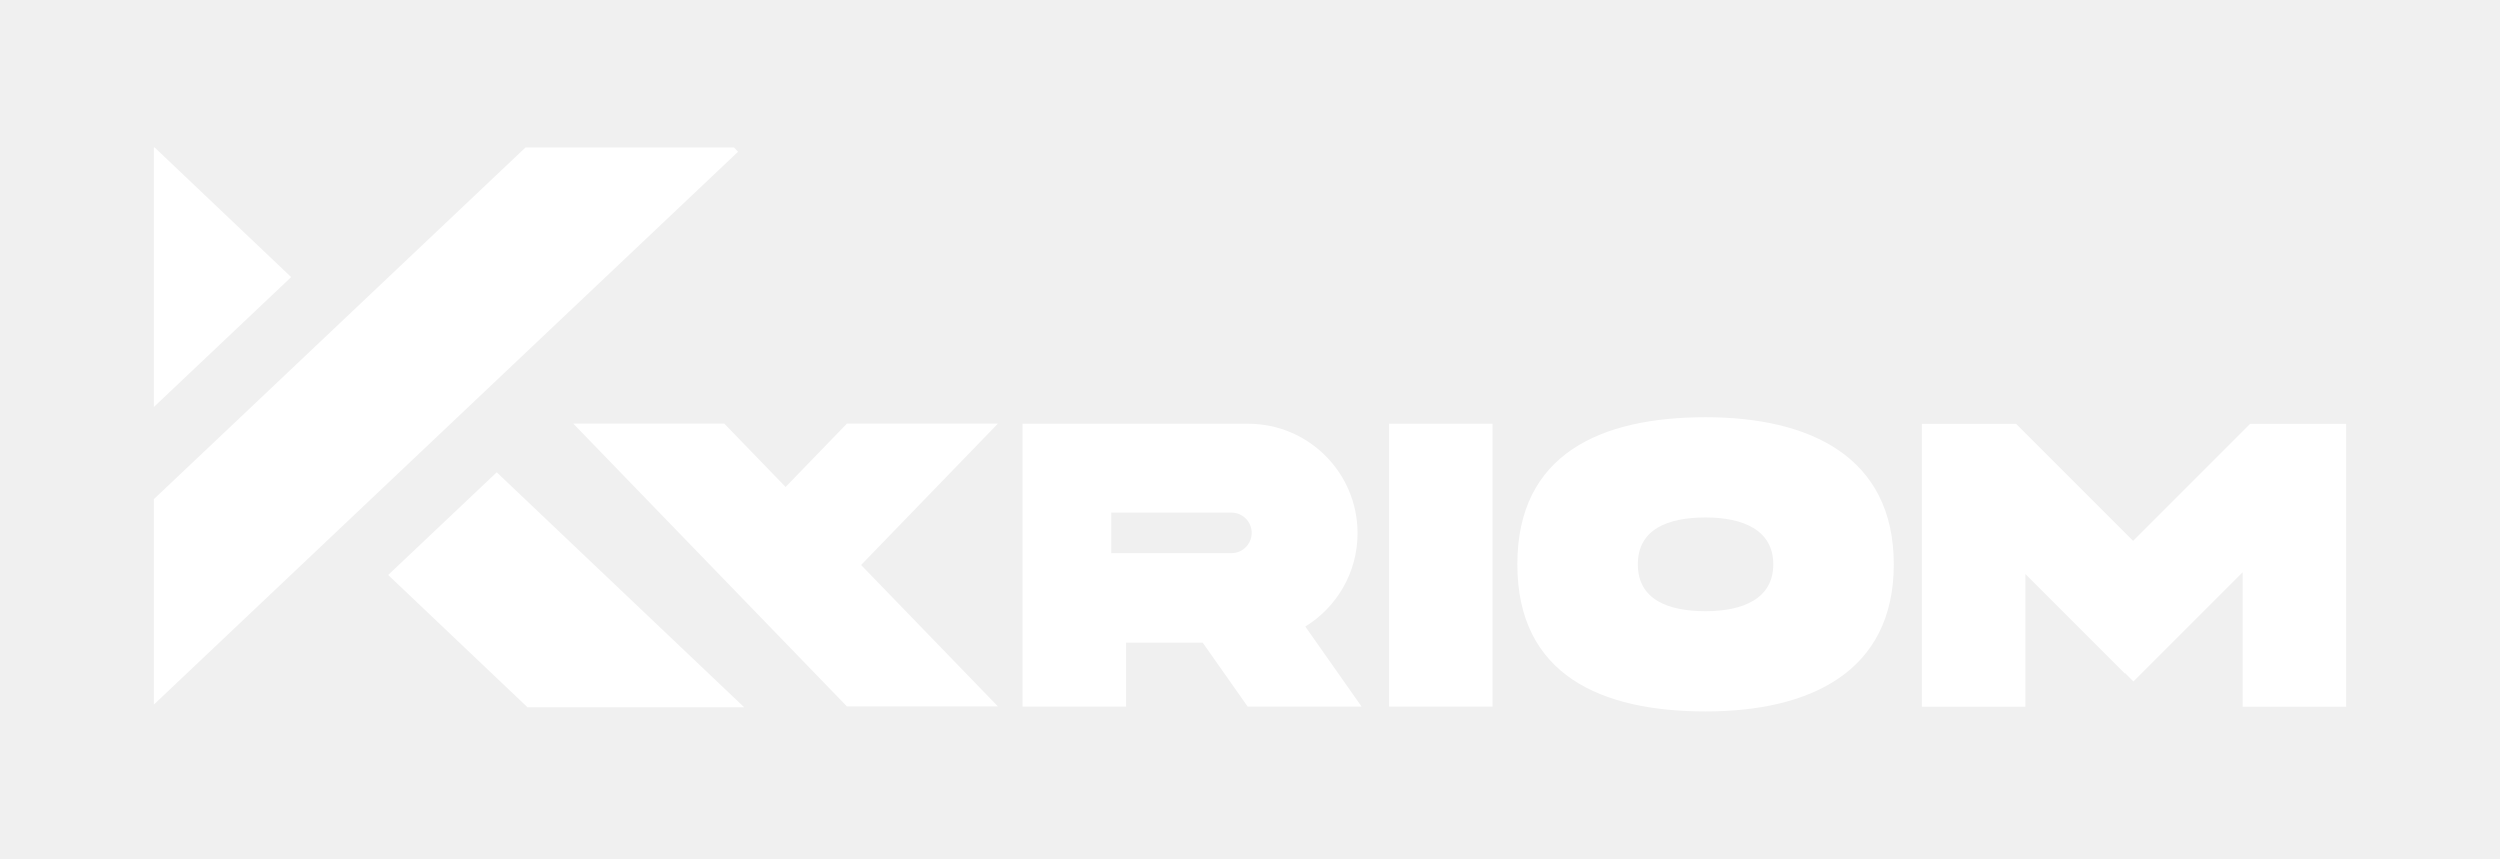
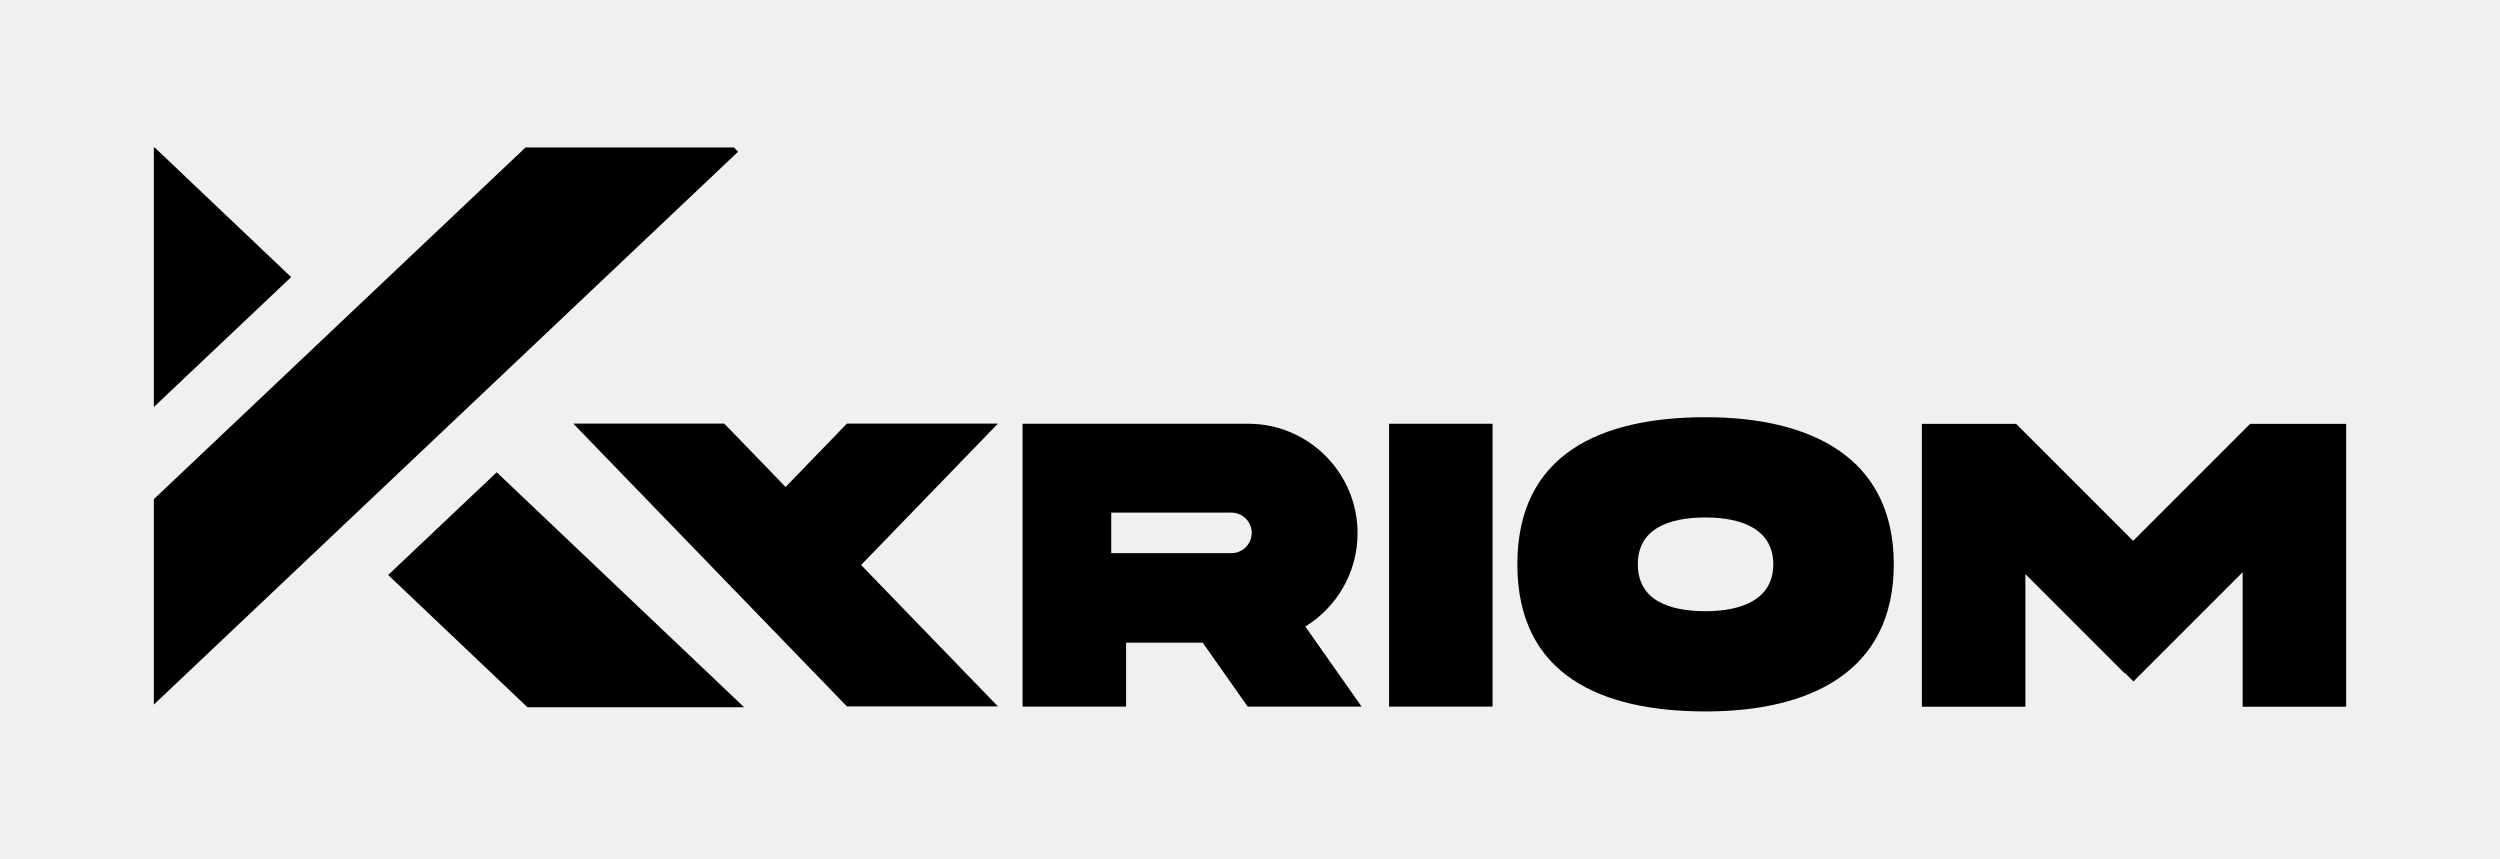
<svg xmlns="http://www.w3.org/2000/svg" id="Layer_1" data-name="Layer 1" viewBox="0 0 1351.87 464.45">
  <defs>
-     <style>
-       .cls-1 {
-         fill: #fff;
-         stroke-width: 0px;
-       }
-     </style>
+     
  </defs>
  <g>
    <polygon class="cls-1" points="399.1 82.06 242.31 230.42 183.62 285.96 83.19 381 83.19 269.91 125.04 230.33 183.72 174.79 284.17 79.74 396.91 79.74 399.1 82.06" />
    <polygon class="cls-1" points="157.44 149.84 98.75 205.36 83.19 220.09 83.19 79.74 83.62 79.74 157.44 149.84" />
    <polygon class="cls-1" points="402.42 382.47 285.25 382.47 209.9 310.92 268.6 255.39 402.42 382.47" />
  </g>
  <rect class="cls-1" x="751.13" y="229.14" width="55.97" height="152.95" />
  <path class="cls-1" d="m705.84,338.8c16.95-10.42,28.25-29.12,28.25-50.47,0-16.35-6.62-31.14-17.34-41.85-10.71-10.72-25.5-17.34-41.85-17.34h-121.95v152.95h55.98v-34.57h41.43l24.32,34.57h61.6l-30.44-43.29Zm-31.08-44.2c-1.99,2.74-5.22,4.52-8.86,4.52h-65v-21.92h65c3.03,0,5.77,1.22,7.75,3.21,1.98,1.98,3.21,4.72,3.21,7.75,0,2.4-.78,4.63-2.1,6.44Z" />
  <path class="cls-1" d="m922.28,225.61c-56.21,0-101.78,19.55-101.78,79.55s45.57,79.55,101.78,79.55,101.78-21.22,101.78-79.55-45.57-79.55-101.78-79.55Zm0,104.89c-20.22,0-36.62-6.23-36.62-25.34s16.4-25.34,36.62-25.34,36.62,6.76,36.62,25.34-16.4,25.34-36.62,25.34Z" />
  <polygon class="cls-1" points="465.63 305.52 539.63 382 457.98 382 309.98 229.05 391.63 229.05 424.81 263.33 457.98 229.05 539.63 229.05 465.63 305.52" />
  <polygon class="cls-1" points="1268.68 229.22 1268.68 382.17 1212.71 382.17 1212.71 309.43 1153.65 368.49 1149.15 363.99 1148.97 364.17 1095.22 310.42 1095.22 382.17 1039.25 382.17 1039.25 229.22 1090.21 229.22 1095.22 234.23 1153.47 292.47 1216.72 229.22 1268.68 229.22" />
</svg>
